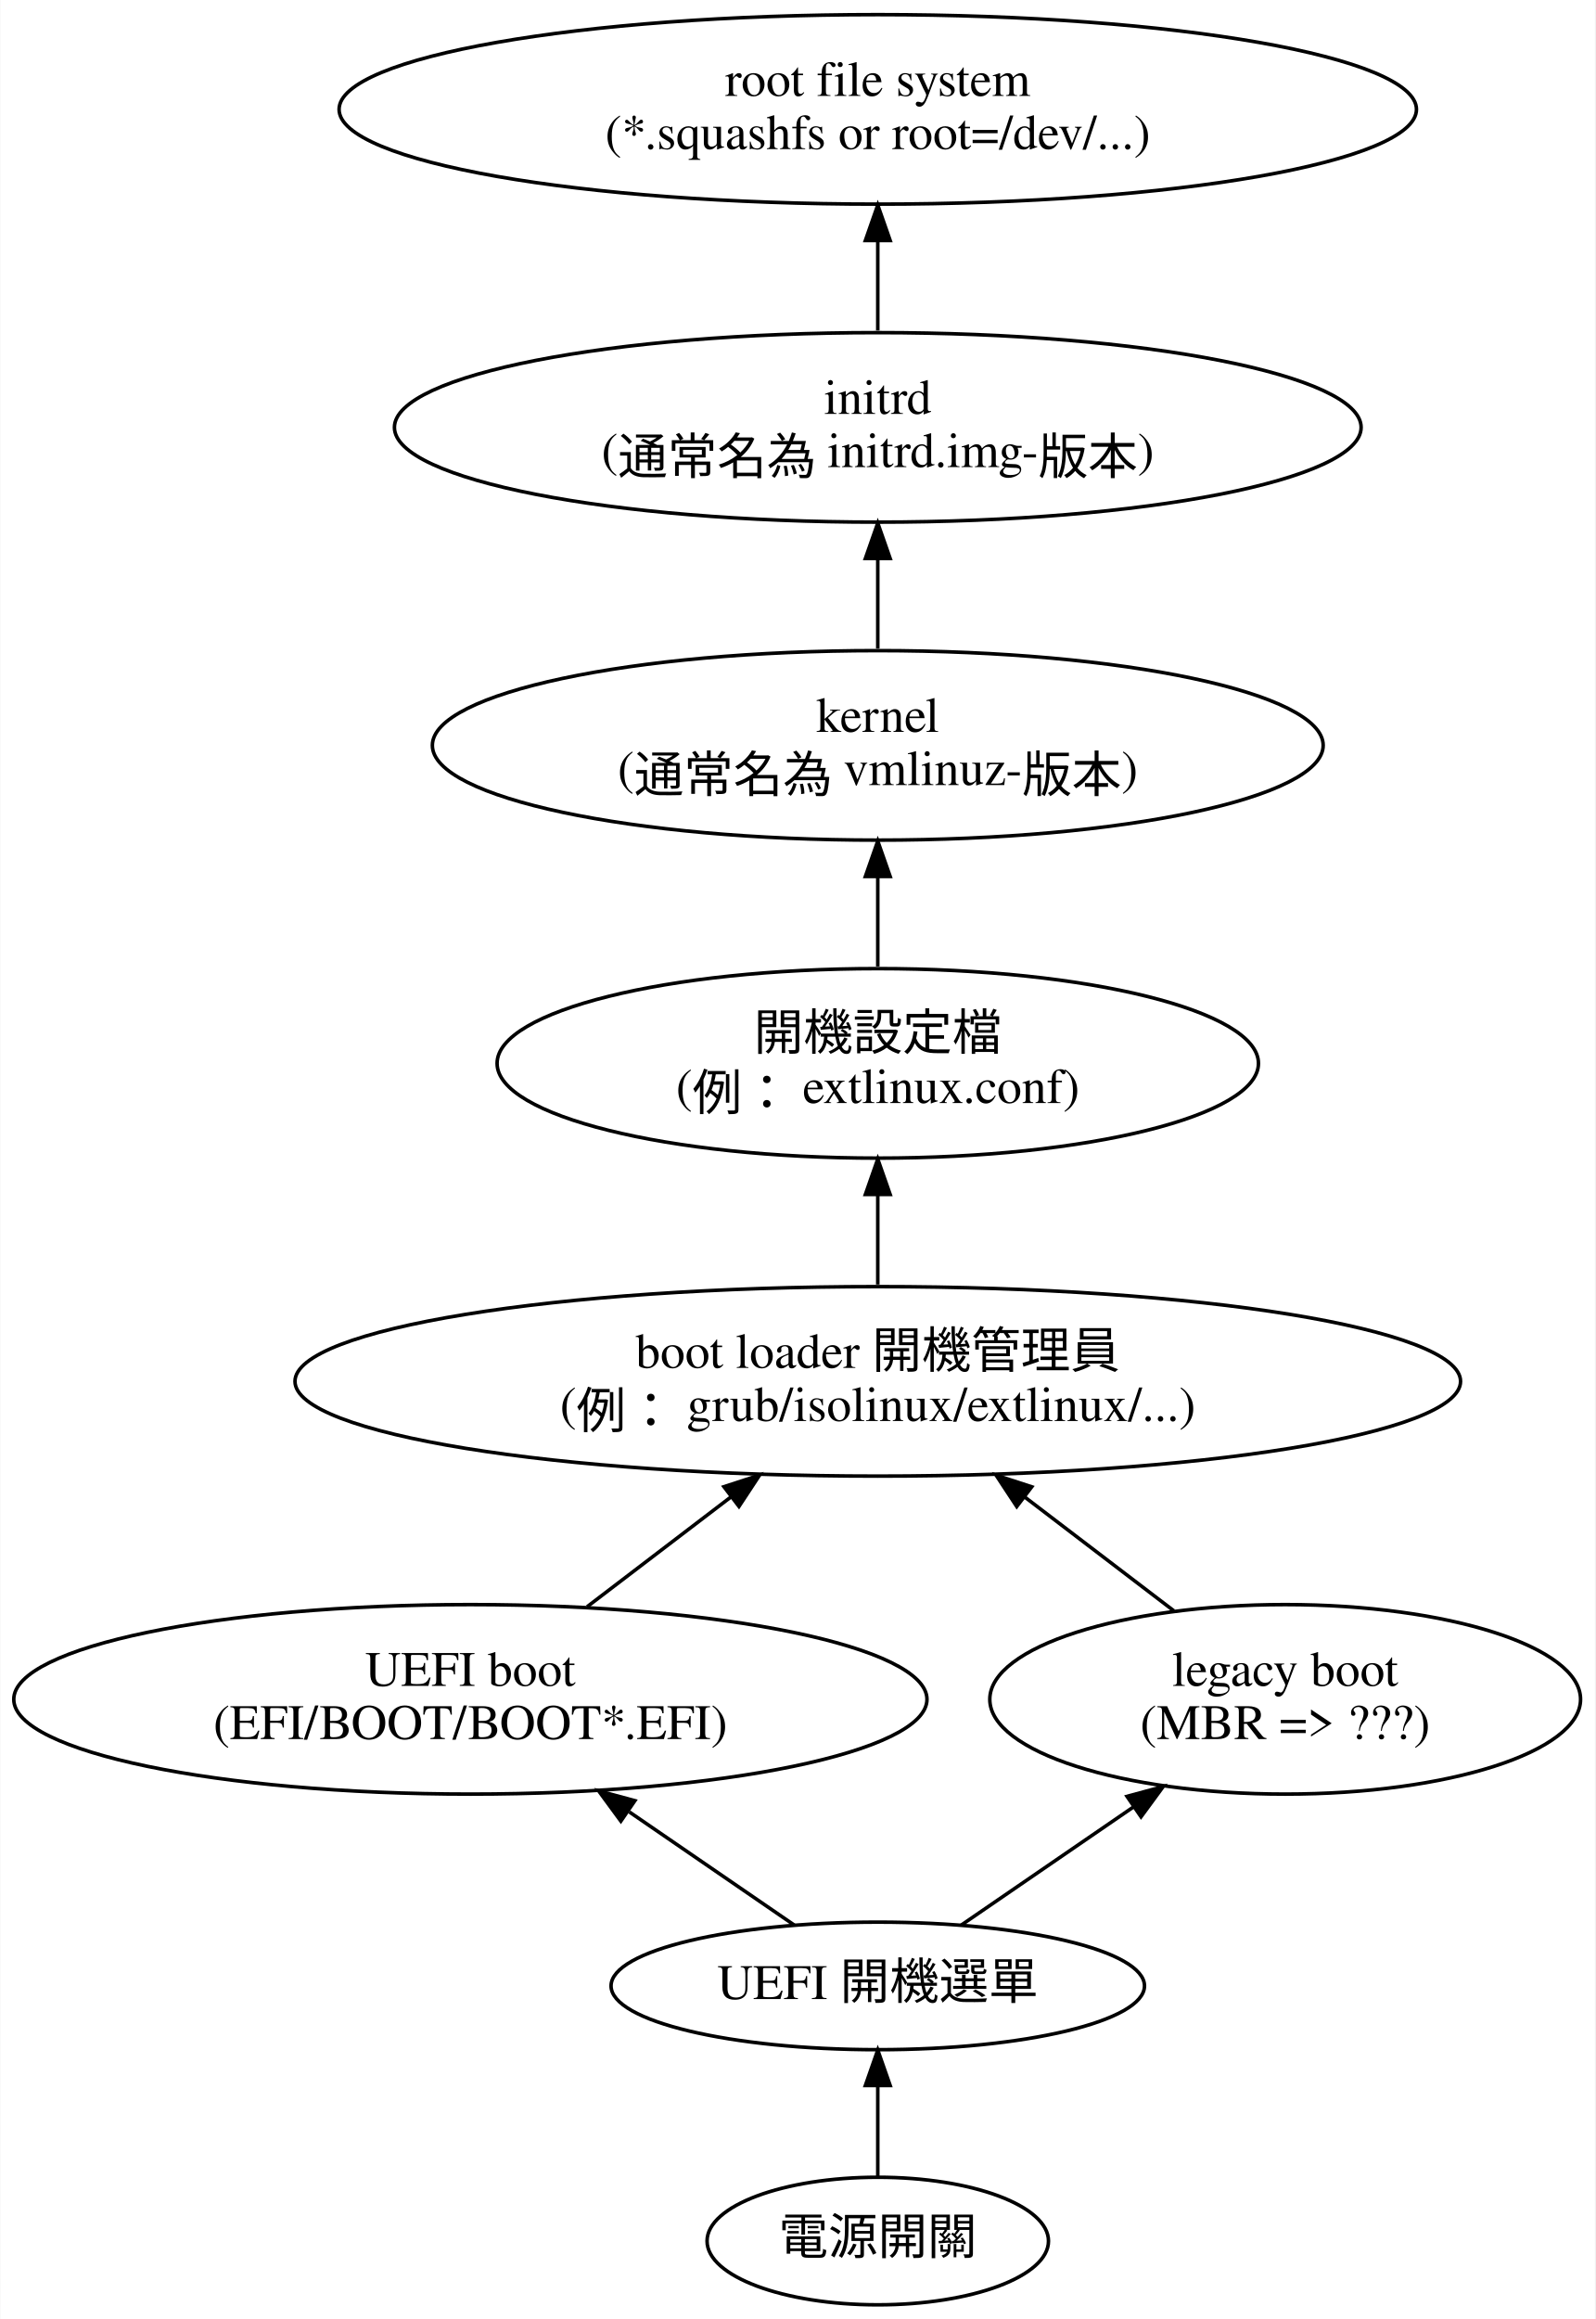
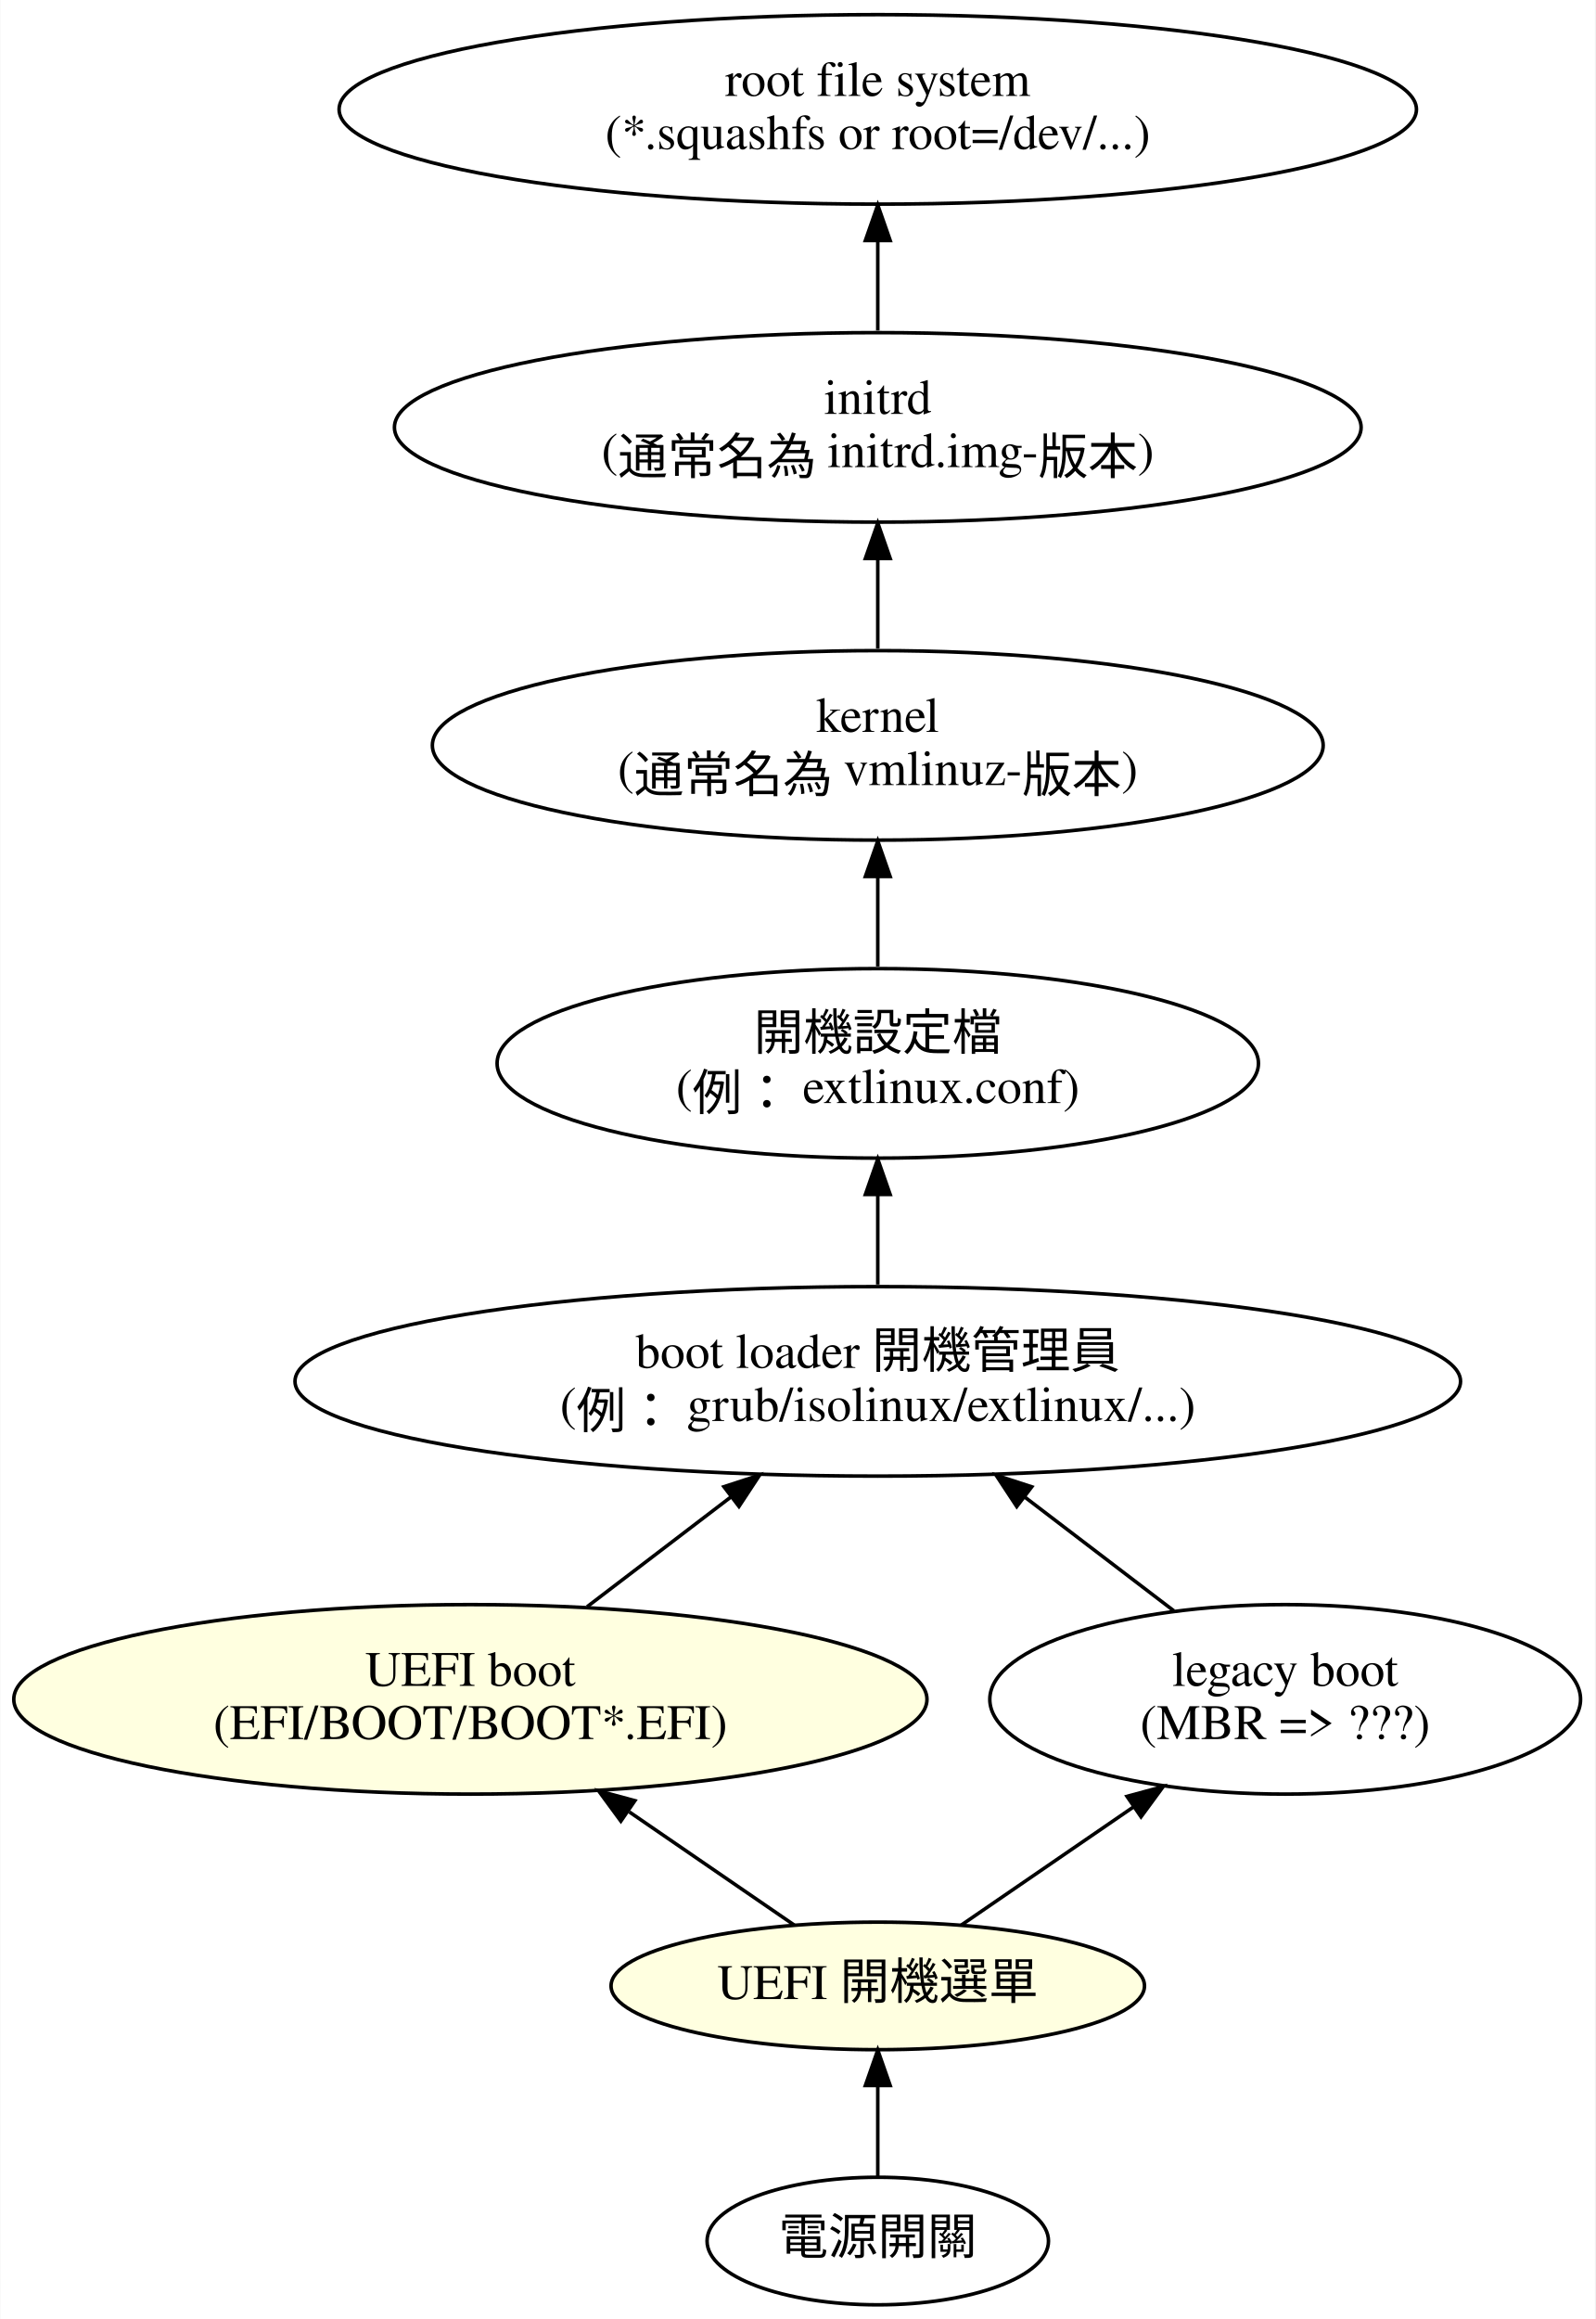
<svg xmlns="http://www.w3.org/2000/svg" width="450pt" height="654pt" viewBox="0.00 0.00 450.13 654.44">
  <g id="graph0" class="graph" transform="scale(1 1) rotate(0) translate(4 650.44)">
    <polygon fill="white" stroke="transparent" points="-4,4 -4,-650.44 446.13,-650.44 446.13,4 -4,4" />
    <g id="node1" class="node">
      <ellipse fill="none" stroke="black" cx="243.69" cy="-18" rx="48.19" ry="18" />
      <text text-anchor="middle" x="243.69" y="-14.3" font-family="Times,serif" font-size="14.00">電源開關</text>
    </g>
    <g id="node2" class="node">
-       <ellipse fill="none" stroke="black" cx="243.69" cy="-90" rx="75.29" ry="18" />
+       <ellipse fill="#ffffe0" stroke="black" cx="243.69" cy="-90" rx="75.29" ry="18" />
      <text text-anchor="middle" x="243.69" y="-86.3" font-family="Times,serif" font-size="14.00">UEFI 開機選單</text>
    </g>
    <g id="edge1" class="edge">
      <path fill="none" stroke="black" d="M243.69,-36.3C243.69,-44.02 243.69,-53.29 243.69,-61.89" />
      <polygon fill="black" stroke="black" points="240.19,-61.9 243.69,-71.9 247.19,-61.9 240.19,-61.9" />
    </g>
    <g id="node3" class="node">
-       <ellipse fill="none" stroke="black" cx="128.69" cy="-170.87" rx="128.89" ry="26.74" />
+       <ellipse fill="#ffffe0" stroke="black" cx="128.69" cy="-170.87" rx="128.89" ry="26.74" />
      <text text-anchor="middle" x="128.69" y="-174.67" font-family="Times,serif" font-size="14.00">UEFI boot</text>
      <text text-anchor="middle" x="128.69" y="-159.67" font-family="Times,serif" font-size="14.00">(EFI/BOOT/BOOT*.EFI)</text>
    </g>
    <g id="edge2" class="edge">
      <path fill="none" stroke="black" d="M220.14,-107.15C206.73,-116.35 189.47,-128.19 173.56,-139.1" />
      <polygon fill="black" stroke="black" points="171.17,-136.5 164.9,-145.04 175.13,-142.27 171.17,-136.5" />
    </g>
    <g id="node4" class="node">
      <ellipse fill="none" stroke="black" cx="358.69" cy="-170.87" rx="83.38" ry="26.74" />
      <text text-anchor="middle" x="358.69" y="-174.67" font-family="Times,serif" font-size="14.00">legacy boot</text>
      <text text-anchor="middle" x="358.69" y="-159.67" font-family="Times,serif" font-size="14.00">(MBR =&gt; ???)</text>
    </g>
    <g id="edge3" class="edge">
      <path fill="none" stroke="black" d="M267.24,-107.15C281.23,-116.75 299.4,-129.2 315.85,-140.49" />
      <polygon fill="black" stroke="black" points="314.04,-143.49 324.27,-146.26 318,-137.72 314.04,-143.49" />
    </g>
    <g id="node5" class="node">
      <ellipse fill="none" stroke="black" cx="243.69" cy="-260.61" rx="164.51" ry="26.74" />
      <text text-anchor="middle" x="243.69" y="-264.41" font-family="Times,serif" font-size="14.00">boot loader 開機管理員</text>
      <text text-anchor="middle" x="243.69" y="-249.41" font-family="Times,serif" font-size="14.00">(例： grub/isolinux/extlinux/...)</text>
    </g>
    <g id="edge4" class="edge">
      <path fill="none" stroke="black" d="M161.65,-197.01C174.29,-206.66 188.88,-217.79 202.22,-227.97" />
      <polygon fill="black" stroke="black" points="200.26,-230.88 210.34,-234.16 204.51,-225.31 200.26,-230.88" />
    </g>
    <g id="edge5" class="edge">
      <path fill="none" stroke="black" d="M327.27,-195.85C314.26,-205.77 298.99,-217.42 285.09,-228.03" />
      <polygon fill="black" stroke="black" points="282.92,-225.28 277.09,-234.13 287.16,-230.85 282.92,-225.28" />
    </g>
    <g id="node6" class="node">
      <ellipse fill="none" stroke="black" cx="243.69" cy="-350.35" rx="107.46" ry="26.74" />
      <text text-anchor="middle" x="243.69" y="-354.15" font-family="Times,serif" font-size="14.00">開機設定檔</text>
      <text text-anchor="middle" x="243.69" y="-339.15" font-family="Times,serif" font-size="14.00">(例： extlinux.conf)</text>
    </g>
    <g id="edge6" class="edge">
      <path fill="none" stroke="black" d="M243.69,-287.94C243.69,-295.9 243.69,-304.79 243.69,-313.28" />
      <polygon fill="black" stroke="black" points="240.19,-313.35 243.69,-323.35 247.19,-313.35 240.19,-313.35" />
    </g>
    <g id="node7" class="node">
      <ellipse fill="none" stroke="black" cx="243.69" cy="-440.09" rx="125.73" ry="26.74" />
      <text text-anchor="middle" x="243.69" y="-443.89" font-family="Times,serif" font-size="14.00">kernel</text>
      <text text-anchor="middle" x="243.69" y="-428.89" font-family="Times,serif" font-size="14.00">(通常名為 vmlinuz-版本)</text>
    </g>
    <g id="edge7" class="edge">
      <path fill="none" stroke="black" d="M243.69,-377.68C243.69,-385.64 243.69,-394.53 243.69,-403.02" />
      <polygon fill="black" stroke="black" points="240.19,-403.09 243.69,-413.09 247.19,-403.09 240.19,-403.09" />
    </g>
    <g id="node8" class="node">
      <ellipse fill="none" stroke="black" cx="243.69" cy="-529.83" rx="136.44" ry="26.74" />
      <text text-anchor="middle" x="243.69" y="-533.63" font-family="Times,serif" font-size="14.00">initrd</text>
      <text text-anchor="middle" x="243.69" y="-518.63" font-family="Times,serif" font-size="14.00">(通常名為 initrd.img-版本)</text>
    </g>
    <g id="edge8" class="edge">
      <path fill="none" stroke="black" d="M243.69,-467.42C243.69,-475.38 243.69,-484.27 243.69,-492.76" />
      <polygon fill="black" stroke="black" points="240.19,-492.83 243.69,-502.83 247.19,-492.83 240.19,-492.83" />
    </g>
    <g id="node9" class="node">
      <ellipse fill="none" stroke="black" cx="243.69" cy="-619.57" rx="152.06" ry="26.74" />
      <text text-anchor="middle" x="243.69" y="-623.37" font-family="Times,serif" font-size="14.00">root file system</text>
      <text text-anchor="middle" x="243.69" y="-608.37" font-family="Times,serif" font-size="14.00">(*.squashfs or root=/dev/...)</text>
    </g>
    <g id="edge9" class="edge">
      <path fill="none" stroke="black" d="M243.69,-557.16C243.69,-565.12 243.69,-574.01 243.69,-582.5" />
      <polygon fill="black" stroke="black" points="240.19,-582.57 243.69,-592.57 247.19,-582.57 240.19,-582.57" />
    </g>
  </g>
</svg>
